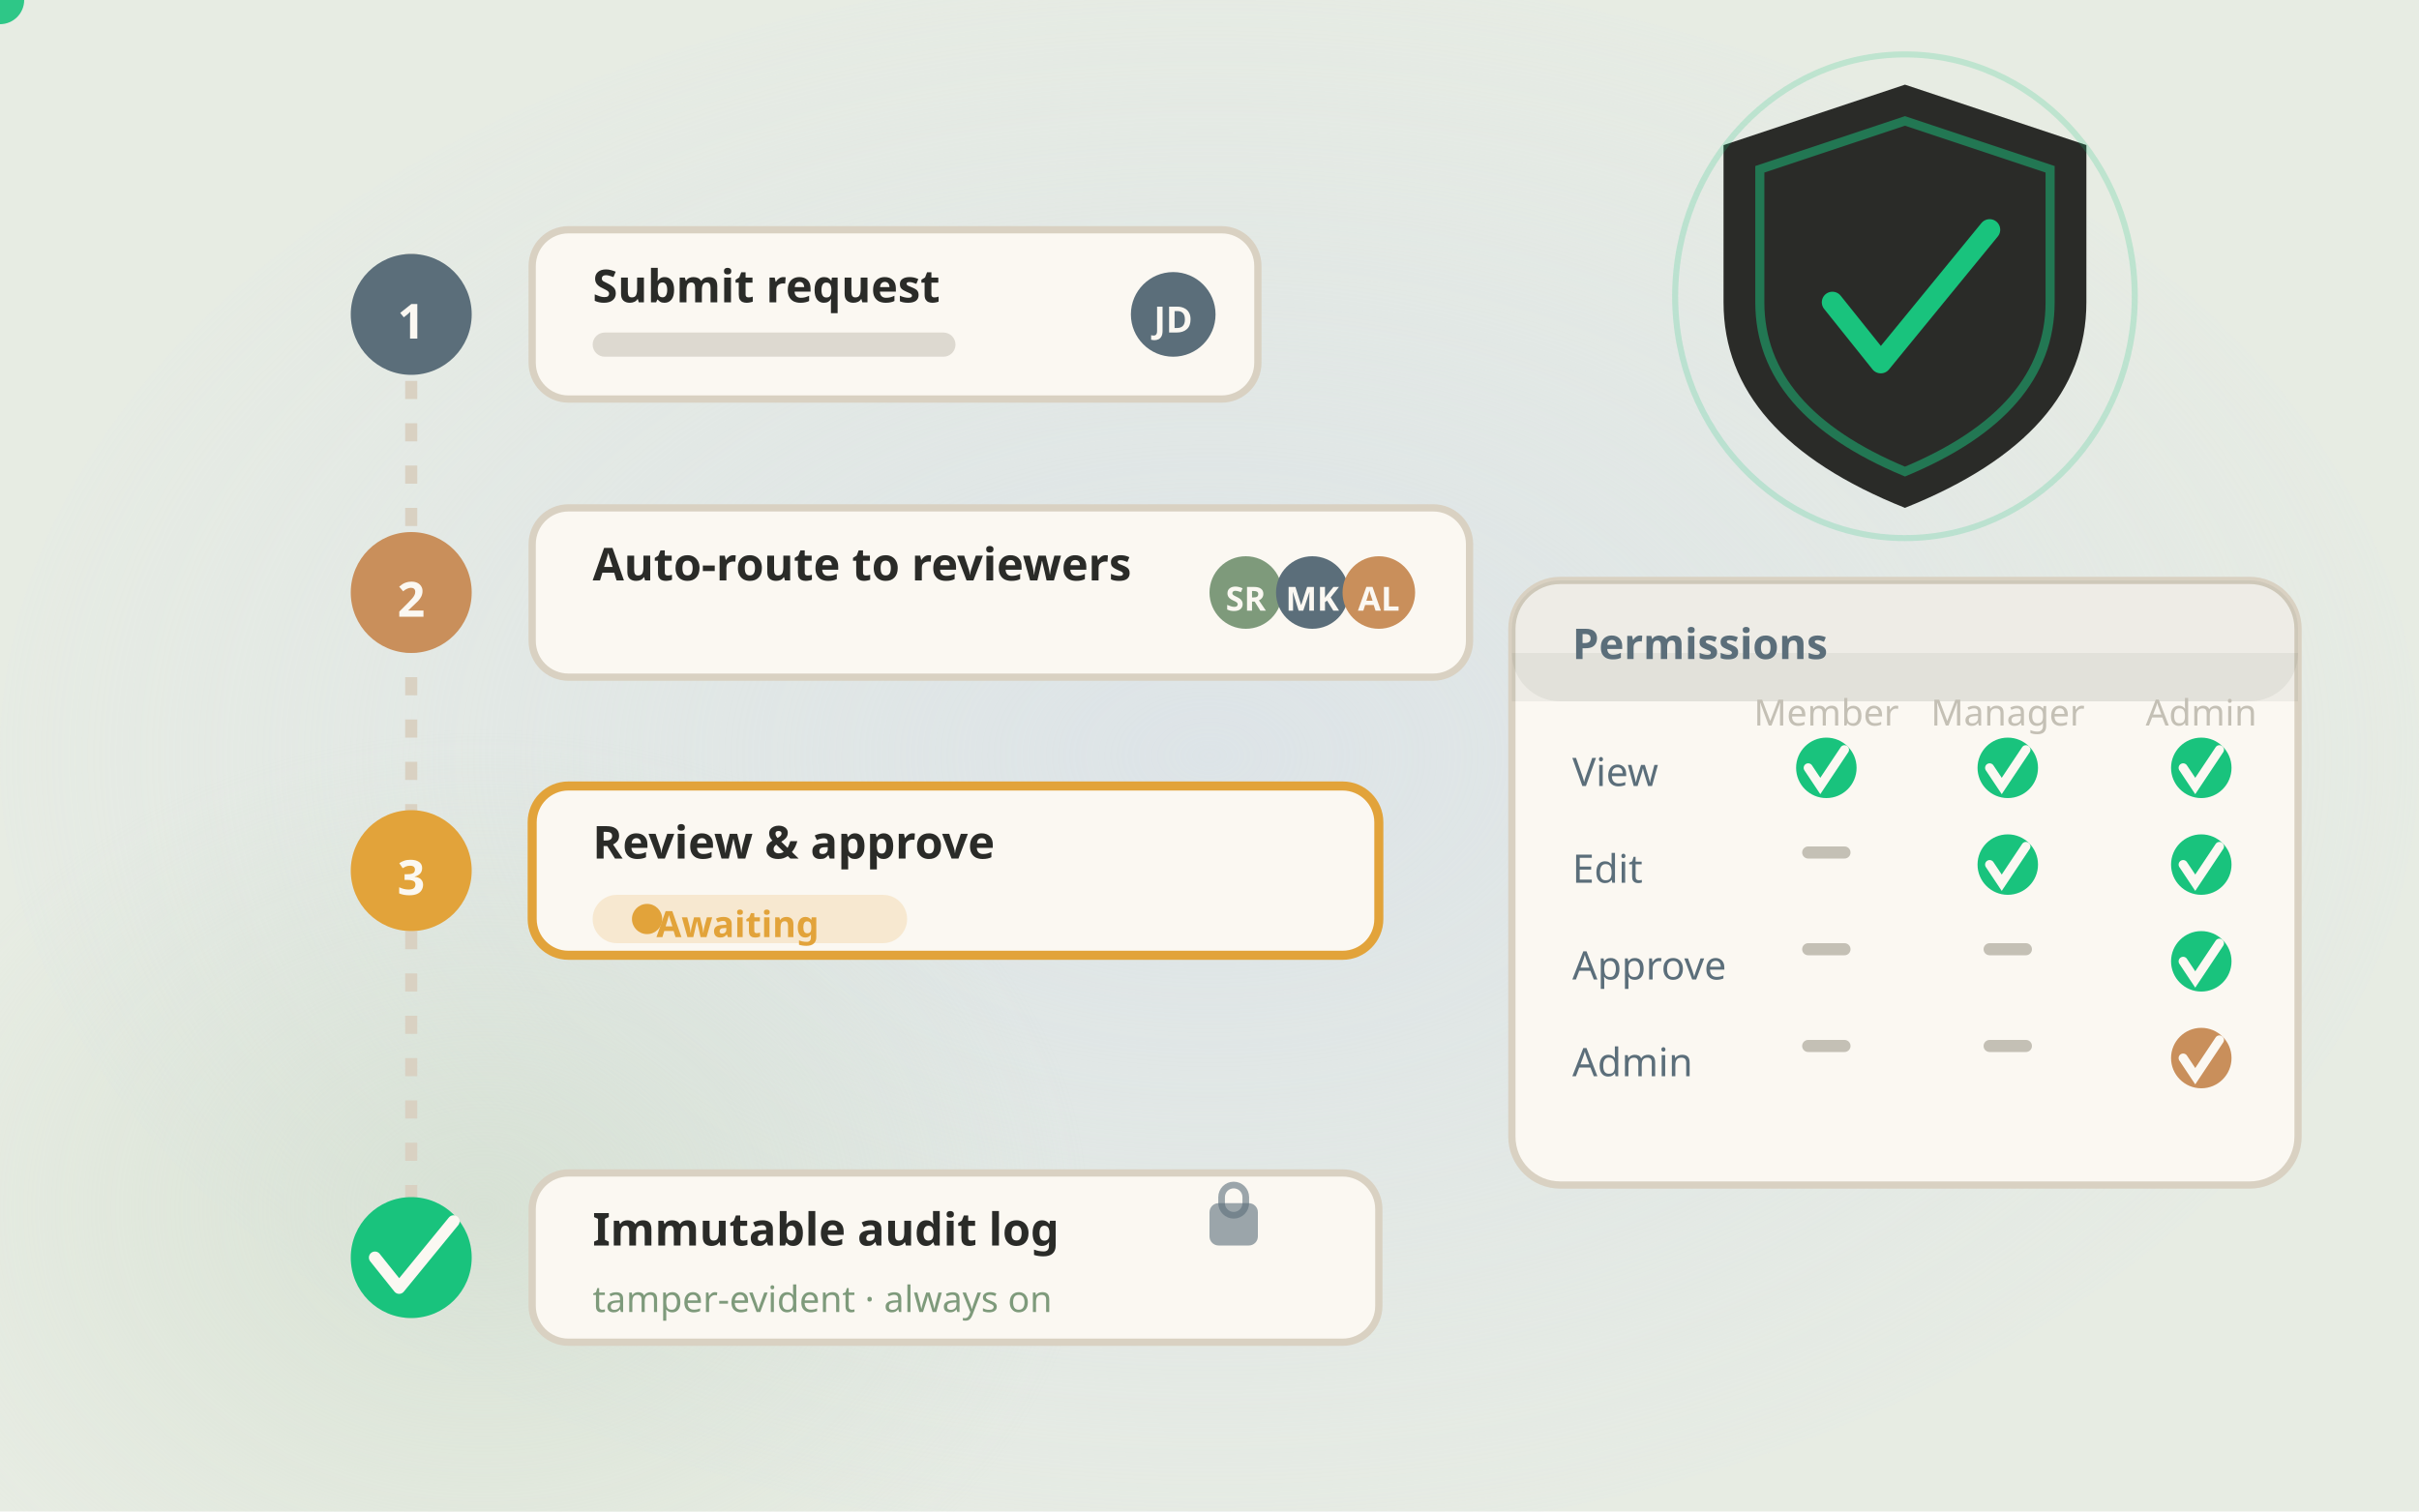
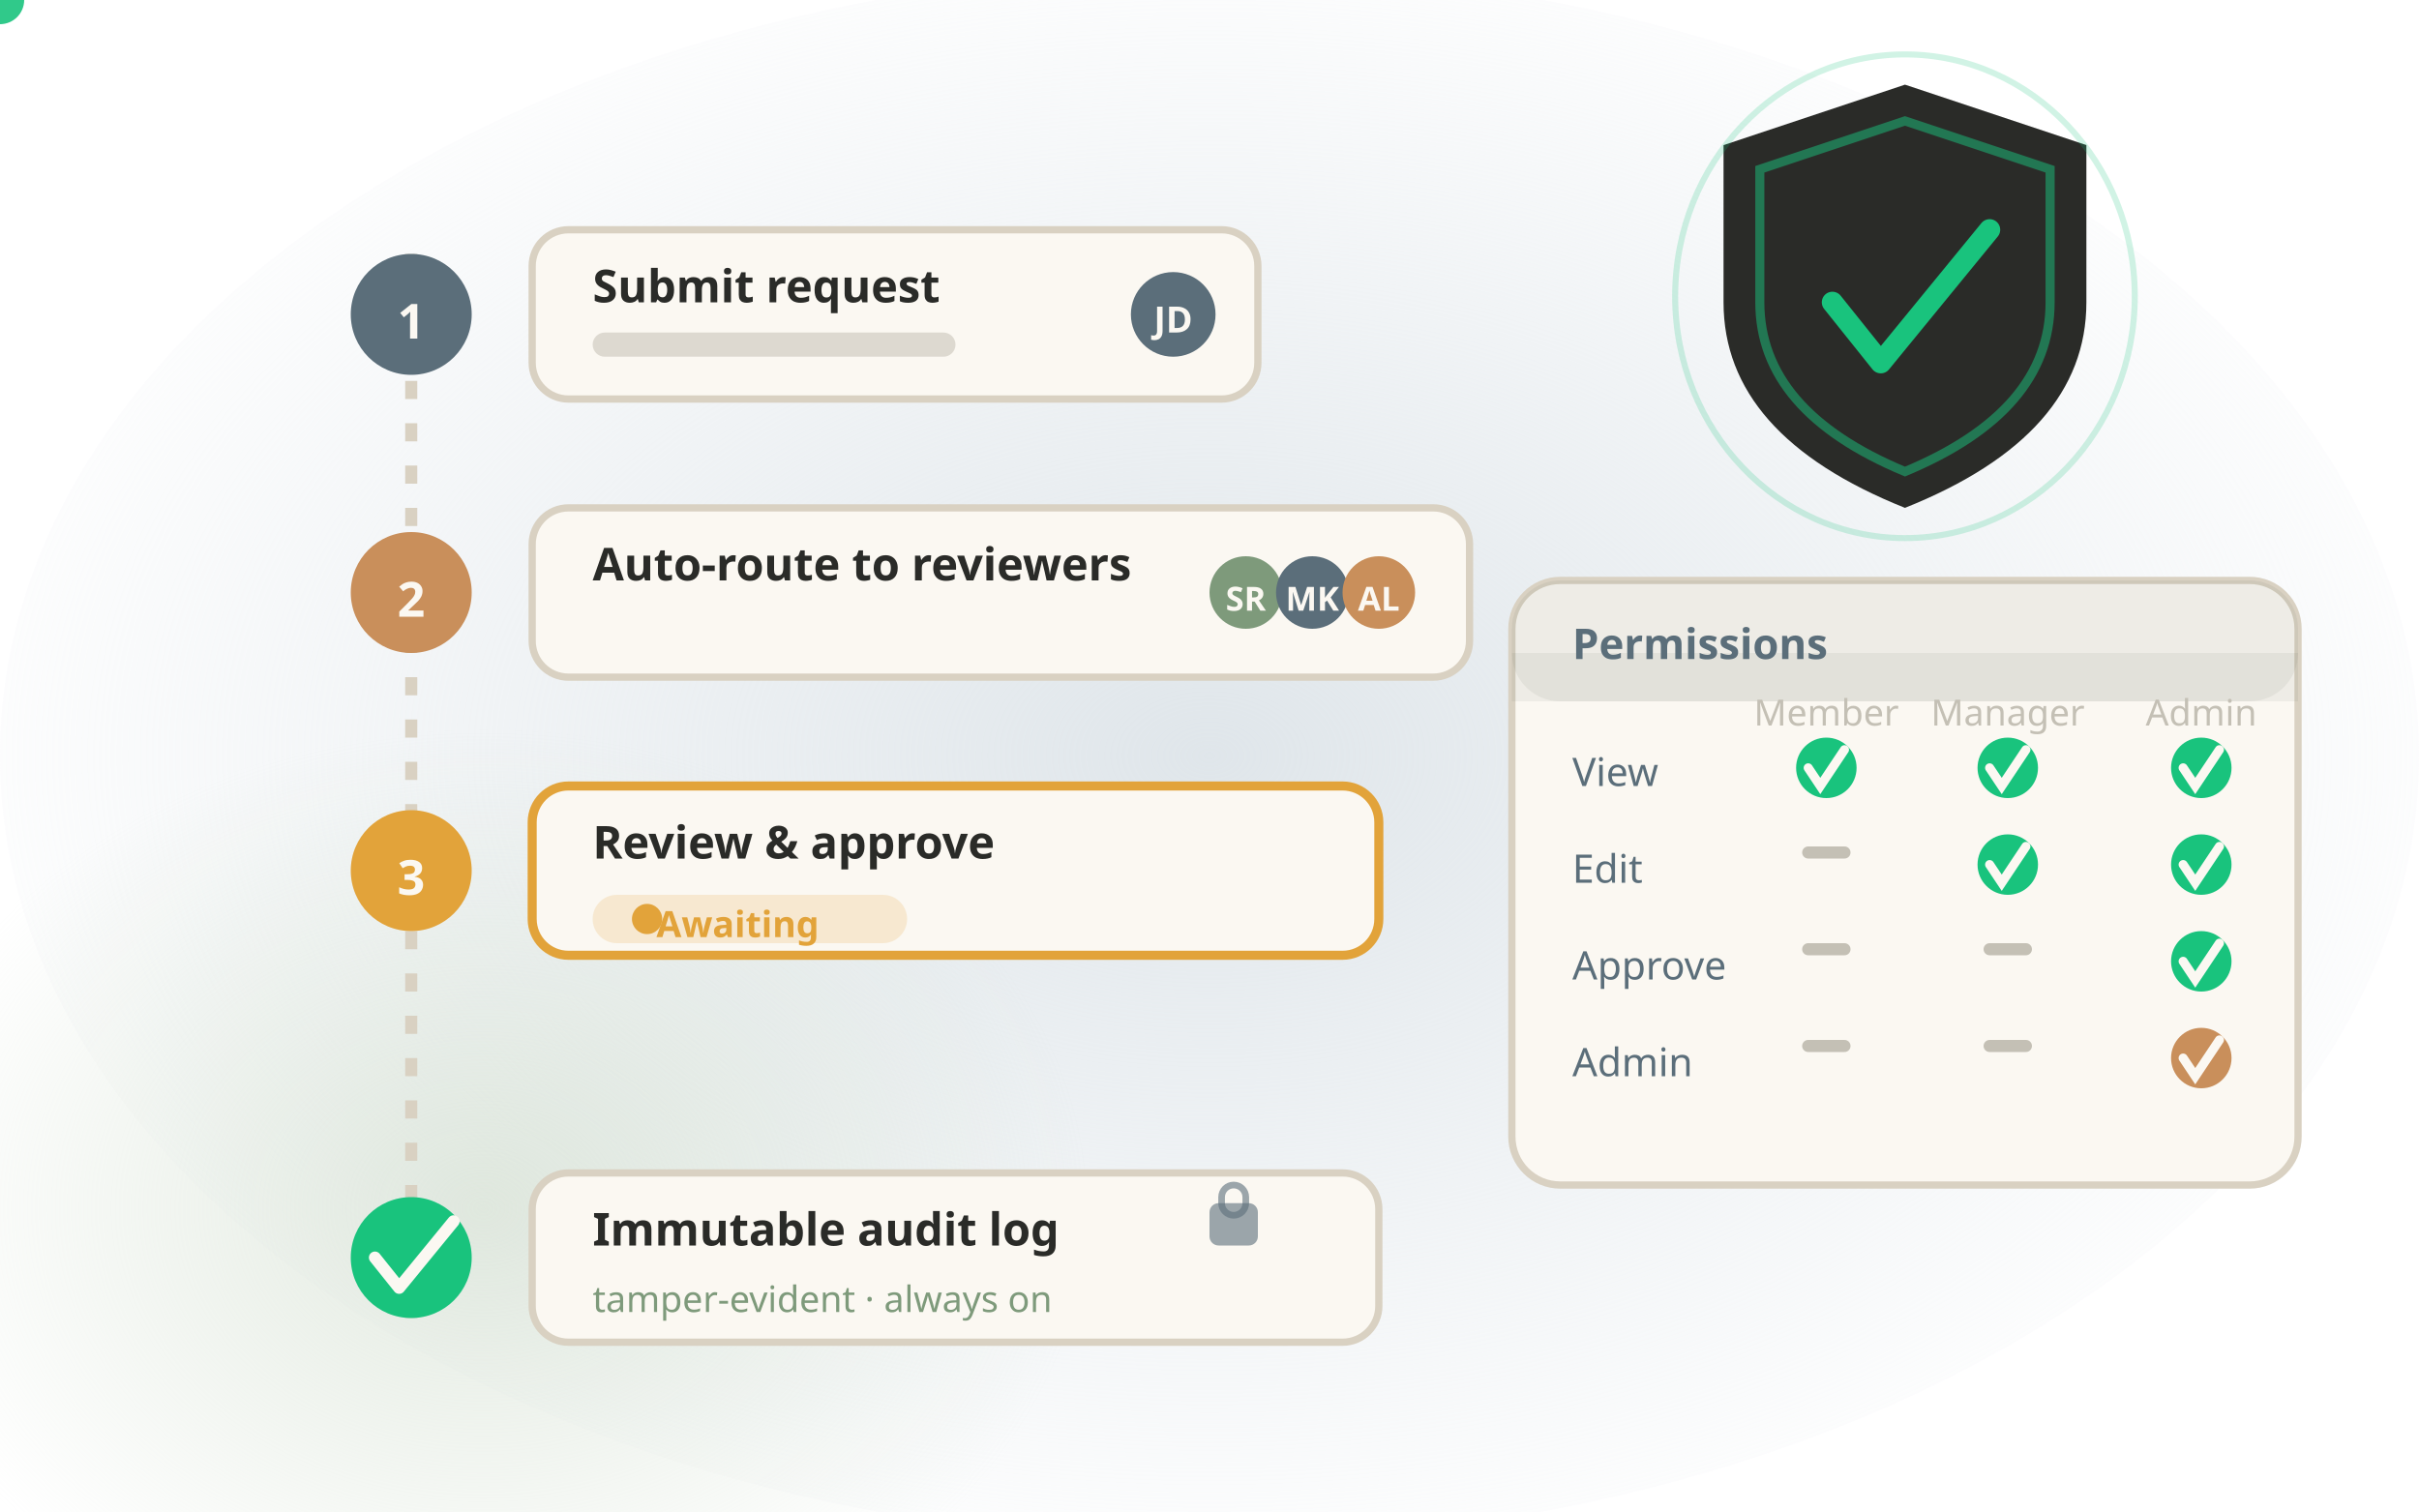
<svg xmlns="http://www.w3.org/2000/svg" viewBox="0 0 400 250" width="400" height="250">
  <style>@keyframes gi-drift-y { 0%,100%{transform:translateY(0)} 50%{transform:translateY(-6px)} }
@keyframes gi-drift-x { 0%,100%{transform:translateX(0)} 50%{transform:translateX(5px)} }
@keyframes gi-pulse-op { 0%,100%{opacity:1} 50%{opacity:0.55} }
@keyframes gi-stamp-in { 0%{transform:scale(1.4);opacity:0} 15%{transform:scale(0.9);opacity:1} 25%{transform:scale(1)} 100%{transform:scale(1)} }
@keyframes gi-slide-right { 0%{transform:translateX(-18px);opacity:0} 20%{transform:translateX(0);opacity:1} 80%{transform:translateX(0);opacity:1} 100%{transform:translateX(18px);opacity:0} }
@keyframes gi-travel-line { 0%{stroke-dashoffset:60} 100%{stroke-dashoffset:0} }
@keyframes gi-bob { 0%,100%{transform:translateY(0)} 50%{transform:translateY(-4px)} }
@keyframes gi-fade-cycle { 0%,15%{opacity:0} 25%,75%{opacity:1} 85%,100%{opacity:0} }
@keyframes gi-grow-bar { from{transform:scaleY(0)} to{transform:scaleY(1)} }
@keyframes gi-rise-bar { 0%,100%{transform:scaleY(0.4)} 50%{transform:scaleY(1)} }
@keyframes gi-spin-slow { from{transform:rotate(0deg)} to{transform:rotate(360deg)} }
@keyframes gi-blink { 0%,90%,100%{opacity:1} 95%{opacity:0} }


[style*="gi-stamp-in"],[style*="gi-grow-bar"],[style*="gi-rise-bar"]{transform-box:fill-box;transform-origin:center}
[style*="gi-grow-bar"],[style*="gi-rise-bar"]{transform-origin:center bottom}
@media (prefers-reduced-motion: reduce){*{animation:none!important}}
</style>
  <defs>
    <radialGradient id="b3a" cx="50%" cy="50%" r="55%">
      <stop offset="0%" stop-color="#DCE3E8" stop-opacity="0.9" />
      <stop offset="100%" stop-color="#DCE3E8" stop-opacity="0" />
    </radialGradient>
    <radialGradient id="b3b" cx="50%" cy="50%" r="50%">
      <stop offset="0%" stop-color="#CFDCCB" stop-opacity="0.6" />
      <stop offset="100%" stop-color="#CFDCCB" stop-opacity="0" />
    </radialGradient>
    <linearGradient id="track3" x1="0" y1="0" x2="0" y2="1">
      <stop offset="0%" stop-color="#19C37D" stop-opacity="0.5" />
      <stop offset="100%" stop-color="#19C37D" stop-opacity="0.1" />
    </linearGradient>
  </defs>
-   <rect width="400" height="250" fill="#E7ECE3" />
  <ellipse cx="200" cy="125" rx="200" ry="130" fill="url(#b3a)" />
  <ellipse cx="80" cy="200" rx="100" ry="80" fill="url(#b3b)" />
  <g transform="translate(285,14)">
    <g style="animation:gi-bob 10s ease-in-out infinite 0s">
      <path d="M30,0 L60,10 L60,36 Q60,58 30,70 Q0,58 0,36 L0,10 Z" fill="#2A2B28" />
      <path d="M30,6 L54,14 L54,36 Q54,54 30,64 Q6,54 6,36 L6,14 Z" fill="none" stroke="#19C37D" stroke-width="1.5" opacity="0.5" />
      <path d="M18,36 L26,46 L44,24" stroke="#19C37D" stroke-width="3.5" fill="none" stroke-linecap="round" stroke-linejoin="round" />
      <ellipse cx="30" cy="35" rx="38" ry="40" fill="none" stroke="#19C37D" stroke-width="1" opacity="0.2" style="animation:gi-pulse-op 3s ease-in-out infinite" />
    </g>
  </g>
  <line x1="68" y1="42" x2="68" y2="218" stroke="#D9D1C2" stroke-width="2" stroke-dasharray="3,4" />
  <circle r="4" fill="#19C37D" opacity="0.9">
    <animateMotion dur="5s" repeatCount="indefinite" path="M68,42 L68,218" />
  </circle>
  <g style="animation:gi-drift-x 10s ease-in-out infinite 0s">
    <circle cx="68" cy="52" r="10" fill="#5B6E7A" />
    <text x="68" y="56" font-family="DM Sans,system-ui" font-size="8" fill="#FBF8F2" font-weight="700" text-anchor="middle">1</text>
    <rect x="88" y="38" width="120" height="28" rx="6" fill="#FBF8F2" stroke="#D9D1C2" stroke-width="1.2" />
    <text x="98" y="50" font-family="DM Sans,system-ui" font-size="7.5" fill="#2A2B28" font-weight="600">Submit request</text>
    <rect x="98" y="55" width="60" height="4" rx="2" fill="#DDD9D0" />
    <circle cx="194" cy="52" r="7" fill="#5B6E7A" />
    <text x="194" y="55" font-family="DM Sans,system-ui" font-size="6" fill="#FBF8F2" font-weight="700" text-anchor="middle">JD</text>
  </g>
  <g style="animation:gi-drift-x 9s ease-in-out infinite 0.8s">
    <circle cx="68" cy="98" r="10" fill="#C98F5B" />
    <text x="68" y="102" font-family="DM Sans,system-ui" font-size="8" fill="#FBF8F2" font-weight="700" text-anchor="middle">2</text>
    <rect x="88" y="84" width="155" height="28" rx="6" fill="#FBF8F2" stroke="#D9D1C2" stroke-width="1.2" />
    <text x="98" y="96" font-family="DM Sans,system-ui" font-size="7.5" fill="#2A2B28" font-weight="600">Auto-route to reviewers</text>
    <circle cx="206" cy="98" r="6" fill="#7E9A7B" />
    <text x="206" y="101" font-family="DM Sans,system-ui" font-size="5.5" fill="#FBF8F2" font-weight="700" text-anchor="middle">SR</text>
    <circle cx="217" cy="98" r="6" fill="#5B6E7A" />
    <text x="217" y="101" font-family="DM Sans,system-ui" font-size="5.5" fill="#FBF8F2" font-weight="700" text-anchor="middle">MK</text>
    <circle cx="228" cy="98" r="6" fill="#C98F5B" />
    <text x="228" y="101" font-family="DM Sans,system-ui" font-size="5.5" fill="#FBF8F2" font-weight="700" text-anchor="middle">AL</text>
  </g>
  <g>
    <circle cx="68" cy="144" r="10" fill="#E2A33A" />
    <text x="68" y="148" font-family="DM Sans,system-ui" font-size="8" fill="#FBF8F2" font-weight="700" text-anchor="middle">3</text>
    <rect x="88" y="130" width="140" height="28" rx="6" fill="#FBF8F2" stroke="#E2A33A" stroke-width="1.5" />
    <text x="98" y="142" font-family="DM Sans,system-ui" font-size="7.5" fill="#2A2B28" font-weight="600">Review &amp; approve</text>
    <rect x="98" y="148" width="52" height="8" rx="4" fill="#E2A33A" opacity="0.18" />
    <circle cx="107" cy="152" r="2.5" fill="#E2A33A" style="animation:gi-pulse-op 1.8s ease-in-out infinite" />
    <text x="122" y="155" font-family="DM Sans,system-ui" font-size="6" fill="#E2A33A" font-weight="600" text-anchor="middle">Awaiting</text>
  </g>
  <g style="animation:gi-drift-x 11s ease-in-out infinite 1.5s">
    <circle cx="68" cy="208" r="10" fill="#19C37D" />
    <path d="M62,208 L66,213 L75,202" stroke="#FBF8F2" stroke-width="2" fill="none" stroke-linecap="round" stroke-linejoin="round" />
    <rect x="88" y="194" width="140" height="28" rx="6" fill="#FBF8F2" stroke="#D9D1C2" stroke-width="1.2" />
    <text x="98" y="206" font-family="DM Sans,system-ui" font-size="7.5" fill="#2A2B28" font-weight="600">Immutable audit log</text>
    <rect x="200" y="199" width="8" height="7" rx="1.5" fill="#5B6E7A" opacity="0.6" />
    <rect x="202" y="196" width="4" height="5" rx="2" fill="none" stroke="#5B6E7A" stroke-width="1.1" opacity="0.6" />
    <text x="98" y="217" font-family="DM Sans,system-ui" font-size="6" fill="#7E9A7B">tamper-evident · always on</text>
  </g>
  <g transform="translate(250,96)">
    <g style="animation:gi-bob 12s ease-in-out infinite 1s">
      <rect x="0" y="0" width="130" height="100" rx="8" fill="#FBF8F2" stroke="#D9D1C2" stroke-width="1.2" />
      <rect x="0" y="0" width="130" height="20" rx="8" fill="#2A2B28" opacity="0.06" />
      <rect x="0" y="12" width="130" height="8" fill="#2A2B28" opacity="0.06" />
      <text x="10" y="13" font-family="DM Sans,system-ui" font-size="7" fill="#5B6E7A" font-weight="700">Permissions</text>
      <text x="10" y="34" font-family="DM Sans,system-ui" font-size="6.5" fill="#5B6E7A">View</text>
      <text x="10" y="50" font-family="DM Sans,system-ui" font-size="6.5" fill="#5B6E7A">Edit</text>
      <text x="10" y="66" font-family="DM Sans,system-ui" font-size="6.5" fill="#5B6E7A">Approve</text>
      <text x="10" y="82" font-family="DM Sans,system-ui" font-size="6.5" fill="#5B6E7A">Admin</text>
      <text x="52" y="24" font-family="DM Sans,system-ui" font-size="6" fill="#C4C0B5" text-anchor="middle">Member</text>
      <text x="82" y="24" font-family="DM Sans,system-ui" font-size="6" fill="#C4C0B5" text-anchor="middle">Manager</text>
      <text x="114" y="24" font-family="DM Sans,system-ui" font-size="6" fill="#C4C0B5" text-anchor="middle">Admin</text>
      <circle cx="52" cy="31" r="5" fill="#19C37D" style="animation:gi-fade-cycle 8s ease-in-out infinite 0s" />
      <path d="M49,31 L51,34 L55,28" stroke="#FBF8F2" stroke-width="1.5" fill="none" stroke-linecap="round" />
      <circle cx="82" cy="31" r="5" fill="#19C37D" style="animation:gi-fade-cycle 8s ease-in-out infinite 0.3s" />
      <path d="M79,31 L81,34 L85,28" stroke="#FBF8F2" stroke-width="1.5" fill="none" stroke-linecap="round" />
      <circle cx="114" cy="31" r="5" fill="#19C37D" style="animation:gi-fade-cycle 8s ease-in-out infinite 0.6s" />
      <path d="M111,31 L113,34 L117,28" stroke="#FBF8F2" stroke-width="1.5" fill="none" stroke-linecap="round" />
      <rect x="48" y="44" width="8" height="2" rx="1" fill="#C4C0B5" />
      <circle cx="82" cy="47" r="5" fill="#19C37D" style="animation:gi-fade-cycle 8s ease-in-out infinite 0.4s" />
      <path d="M79,47 L81,50 L85,44" stroke="#FBF8F2" stroke-width="1.5" fill="none" stroke-linecap="round" />
      <circle cx="114" cy="47" r="5" fill="#19C37D" style="animation:gi-fade-cycle 8s ease-in-out infinite 0.8s" />
      <path d="M111,47 L113,50 L117,44" stroke="#FBF8F2" stroke-width="1.5" fill="none" stroke-linecap="round" />
      <rect x="48" y="60" width="8" height="2" rx="1" fill="#C4C0B5" />
      <rect x="78" y="60" width="8" height="2" rx="1" fill="#C4C0B5" />
      <circle cx="114" cy="63" r="5" fill="#19C37D" style="animation:gi-fade-cycle 8s ease-in-out infinite 1s" />
      <path d="M111,63 L113,66 L117,60" stroke="#FBF8F2" stroke-width="1.5" fill="none" stroke-linecap="round" />
      <rect x="48" y="76" width="8" height="2" rx="1" fill="#C4C0B5" />
      <rect x="78" y="76" width="8" height="2" rx="1" fill="#C4C0B5" />
      <circle cx="114" cy="79" r="5" fill="#C98F5B" style="animation:gi-fade-cycle 8s ease-in-out infinite 1.2s" />
      <path d="M111,79 L113,82 L117,76" stroke="#FBF8F2" stroke-width="1.5" fill="none" stroke-linecap="round" />
    </g>
  </g>
</svg>
